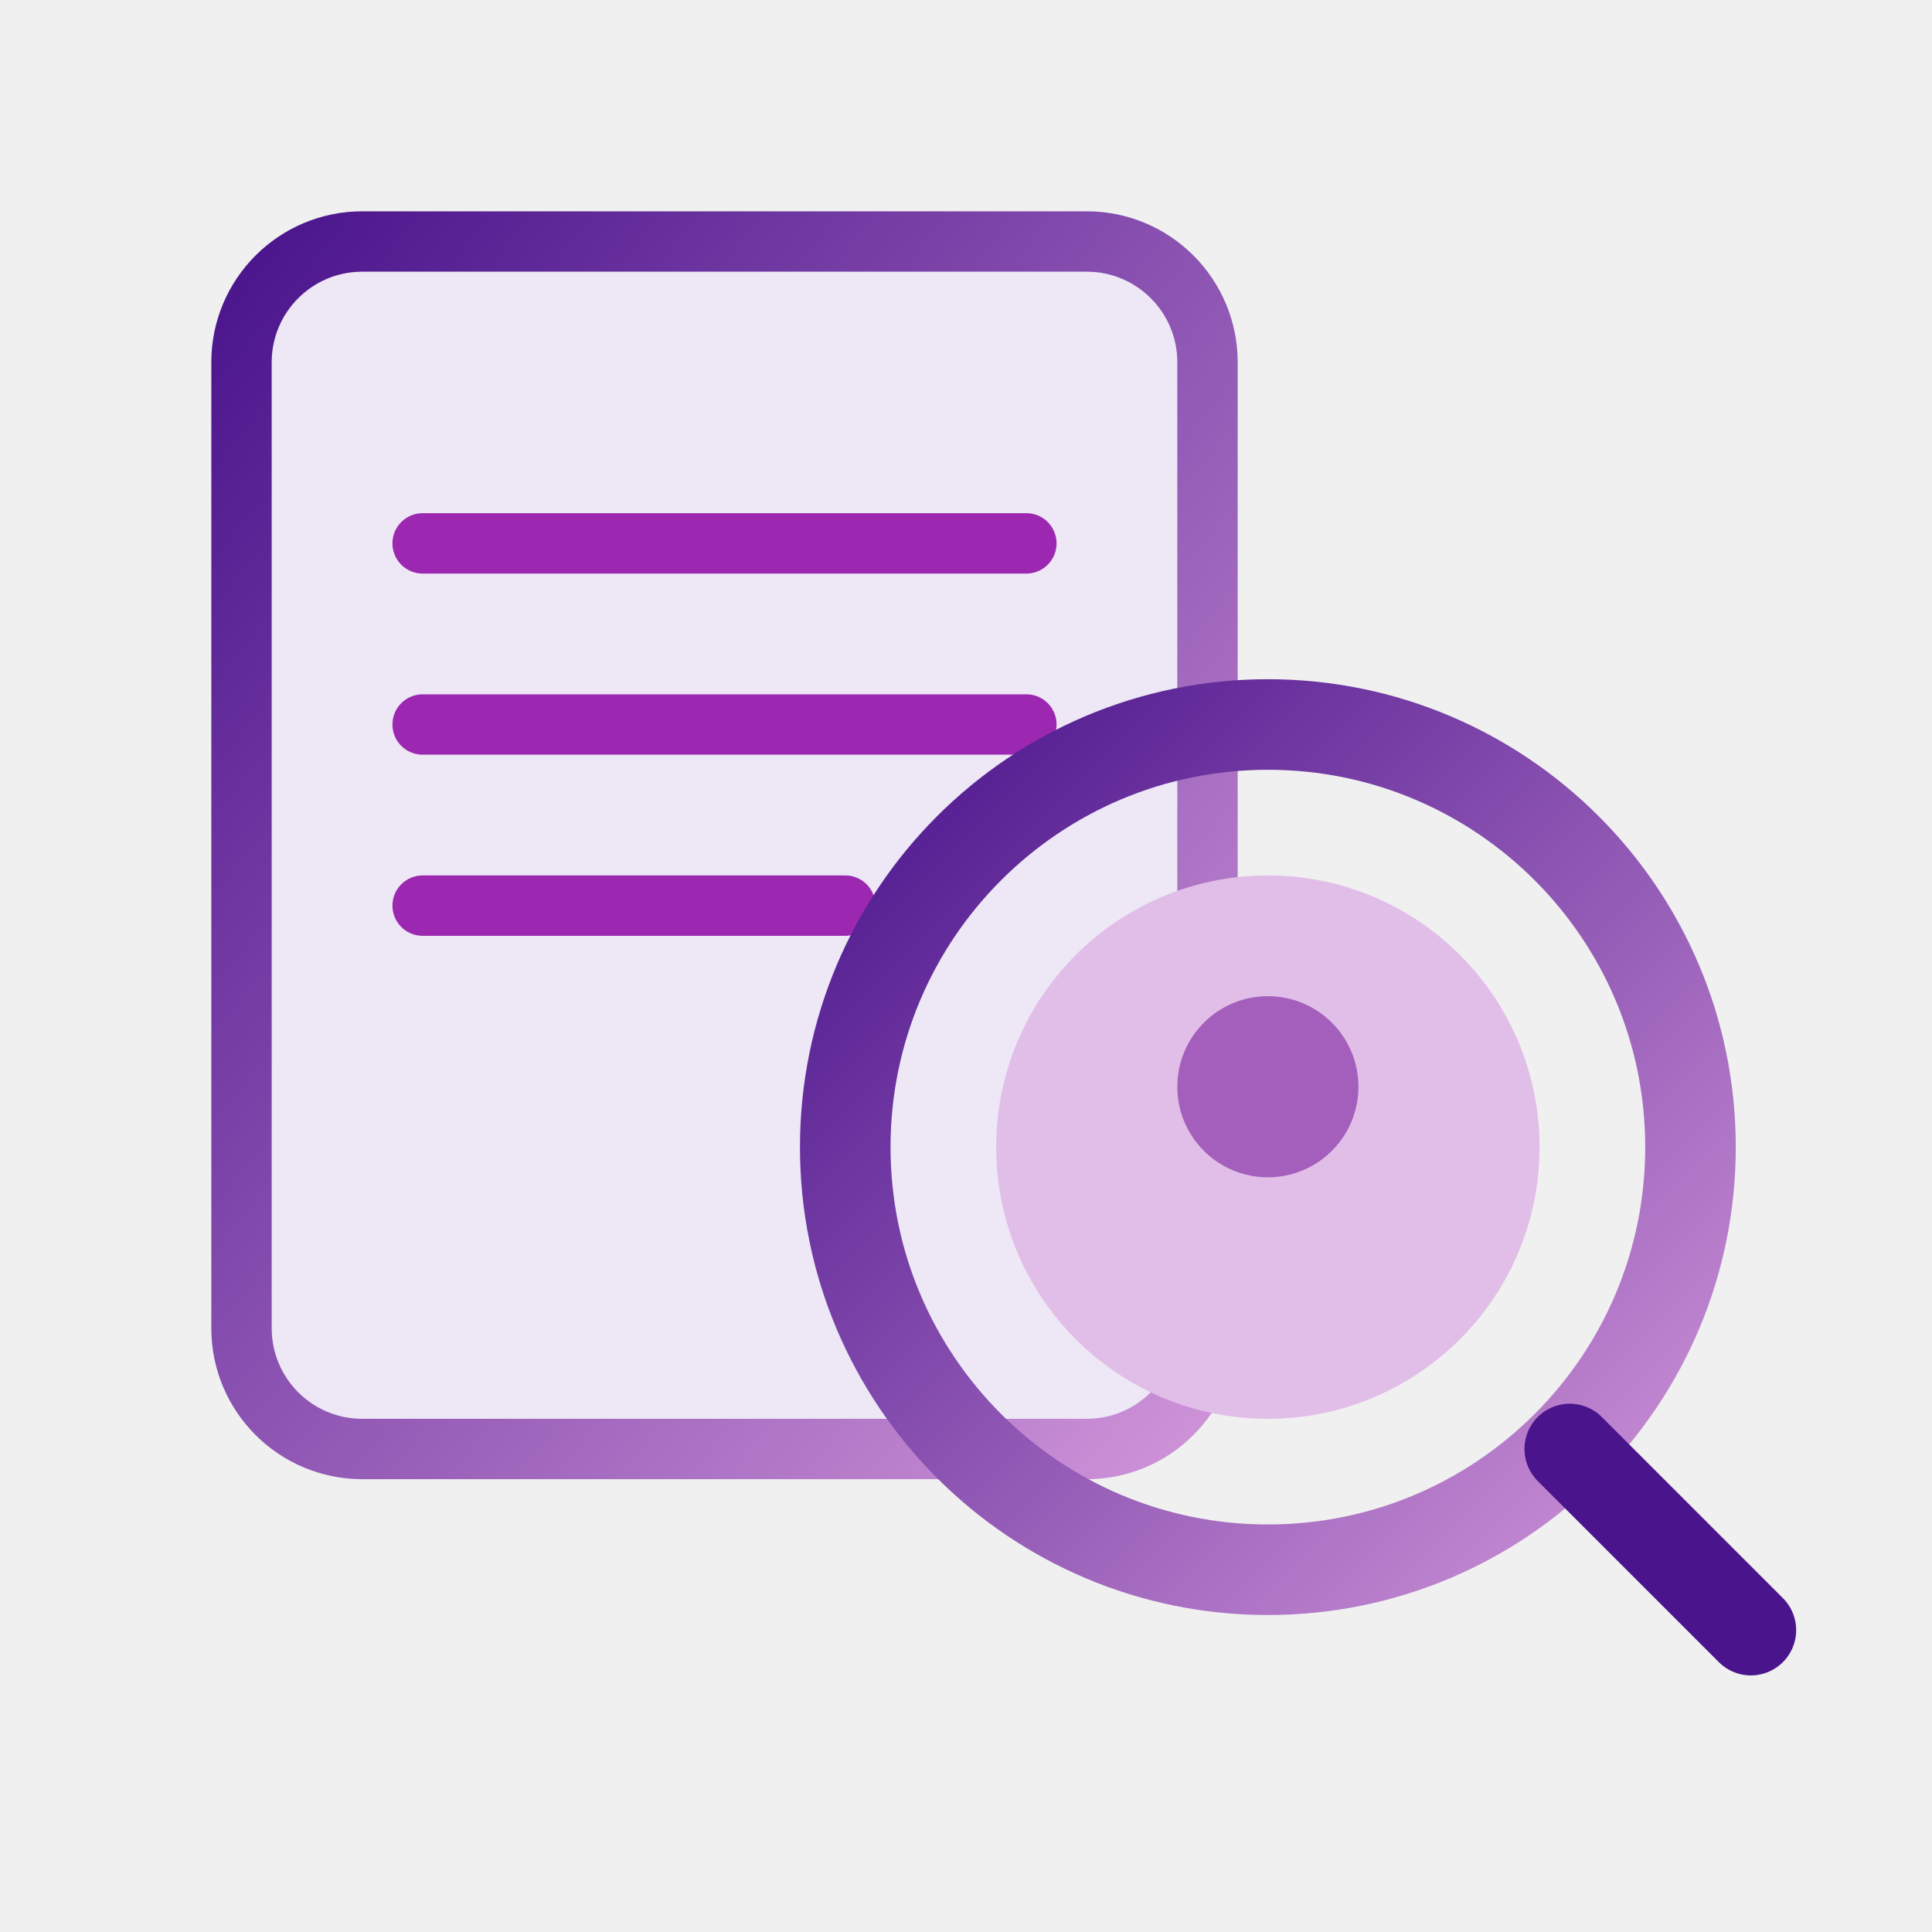
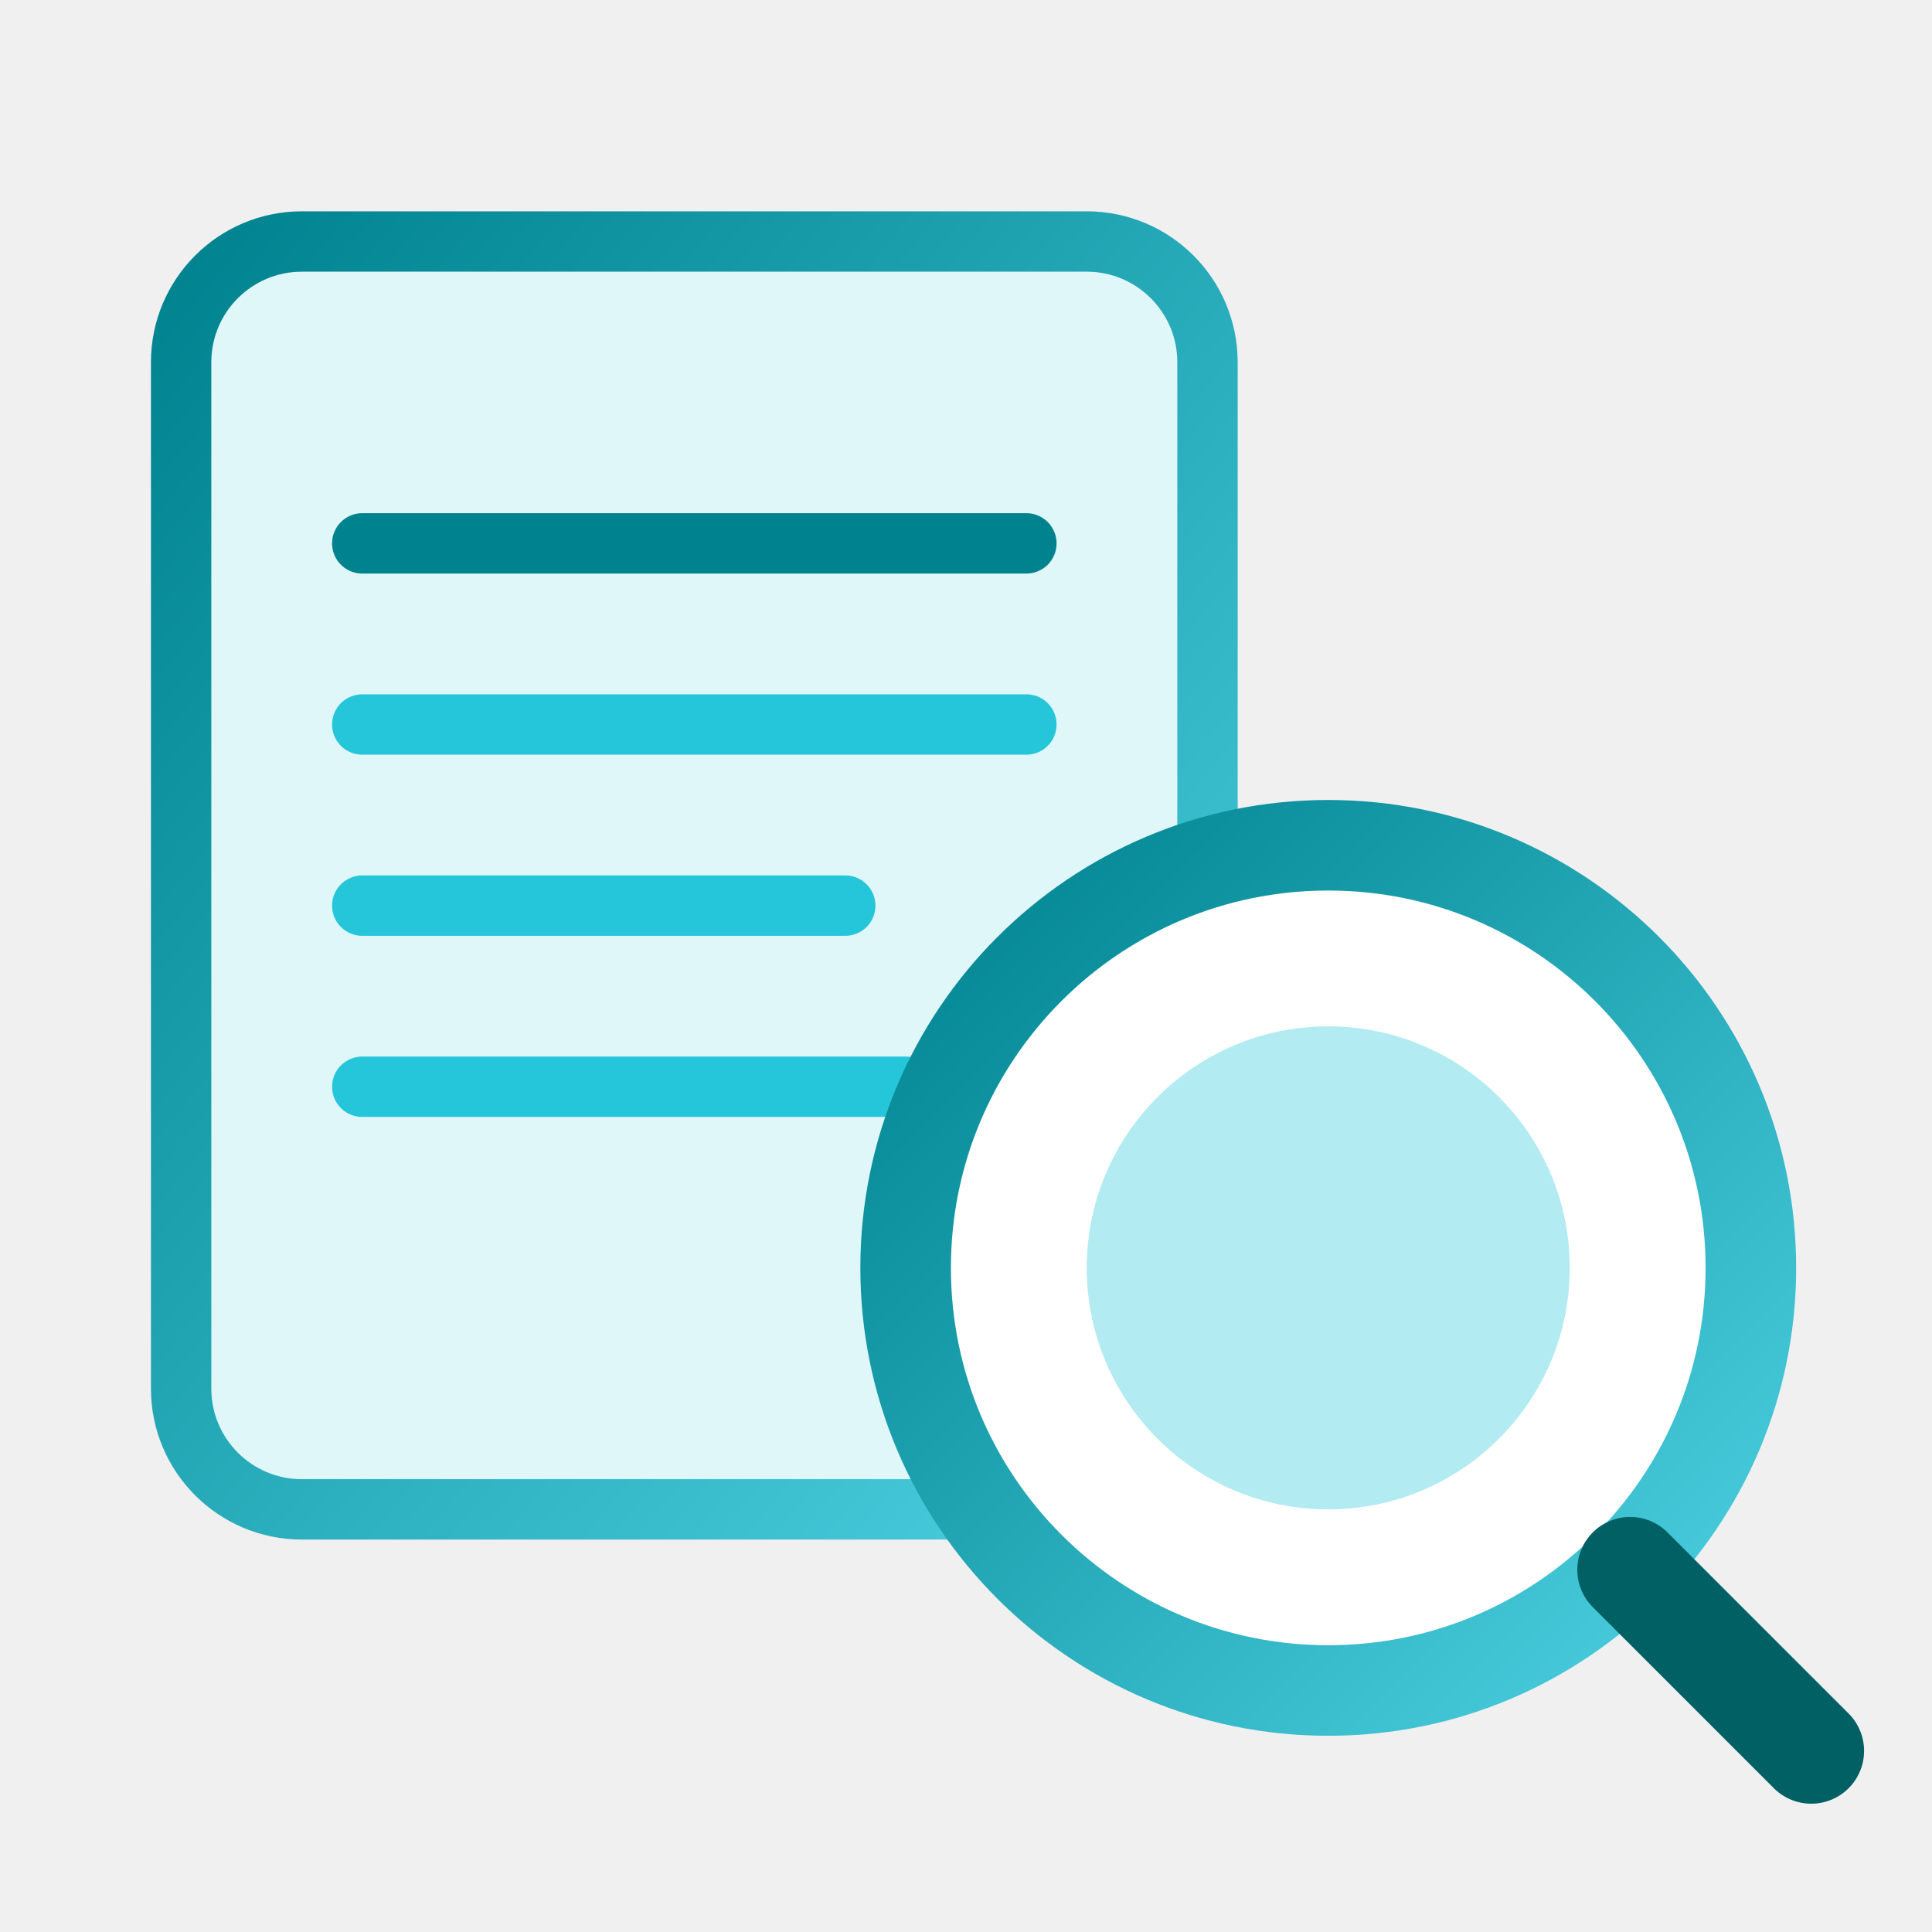
<svg xmlns="http://www.w3.org/2000/svg" viewBox="0 0 64 64">
  <defs>
    <linearGradient id="se1" x1="0%" y1="0%" x2="100%" y2="100%">
-       <stop offset="0%" stop-color="#4A148C" />
-       <stop offset="100%" stop-color="#CE93D8" />
+       <stop offset="0%" stop-color="#00838F" />
+       <stop offset="100%" stop-color="#4DD0E1" />
    </linearGradient>
  </defs>
-   <rect x="8" y="8" width="32" height="40" rx="4" fill="#EDE7F6" />
-   <rect x="8" y="8" width="32" height="40" rx="4" fill="none" stroke="url(#se1)" stroke-width="2" />
-   <line x1="14" y1="18" x2="34" y2="18" stroke="#9C27B0" stroke-width="2" stroke-linecap="round" />
-   <line x1="14" y1="24" x2="34" y2="24" stroke="#9C27B0" stroke-width="2" stroke-linecap="round" />
-   <line x1="14" y1="30" x2="28" y2="30" stroke="#9C27B0" stroke-width="2" stroke-linecap="round" />
-   <circle cx="42" cy="38" r="14" fill="none" stroke="url(#se1)" stroke-width="3" />
-   <circle cx="42" cy="38" r="9" fill="#E1BEE7" />
-   <line x1="52" y1="48" x2="58" y2="54" stroke="#4A148C" stroke-width="3" stroke-linecap="round" />
-   <circle cx="42" cy="36" r="3" fill="#7B1FA2" opacity="0.6" />
+   <rect x="6" y="8" width="34" height="42" rx="4" fill="#E0F7FA" />
+   <rect x="6" y="8" width="34" height="42" rx="4" fill="none" stroke="url(#se1)" stroke-width="2" />
+   <line x1="12" y1="18" x2="34" y2="18" stroke="#00838F" stroke-width="2" stroke-linecap="round" />
+   <line x1="12" y1="24" x2="34" y2="24" stroke="#26C6DA" stroke-width="2" stroke-linecap="round" />
+   <line x1="12" y1="30" x2="28" y2="30" stroke="#26C6DA" stroke-width="2" stroke-linecap="round" />
+   <line x1="12" y1="36" x2="30" y2="36" stroke="#26C6DA" stroke-width="2" stroke-linecap="round" />
+   <circle cx="44" cy="42" r="14" fill="#FFF" />
+   <circle cx="44" cy="42" r="14" fill="none" stroke="url(#se1)" stroke-width="3" />
+   <circle cx="44" cy="42" r="8" fill="#B2EBF2" />
+   <line x1="54" y1="52" x2="60" y2="58" stroke="#006064" stroke-width="3.5" stroke-linecap="round" />
</svg>
